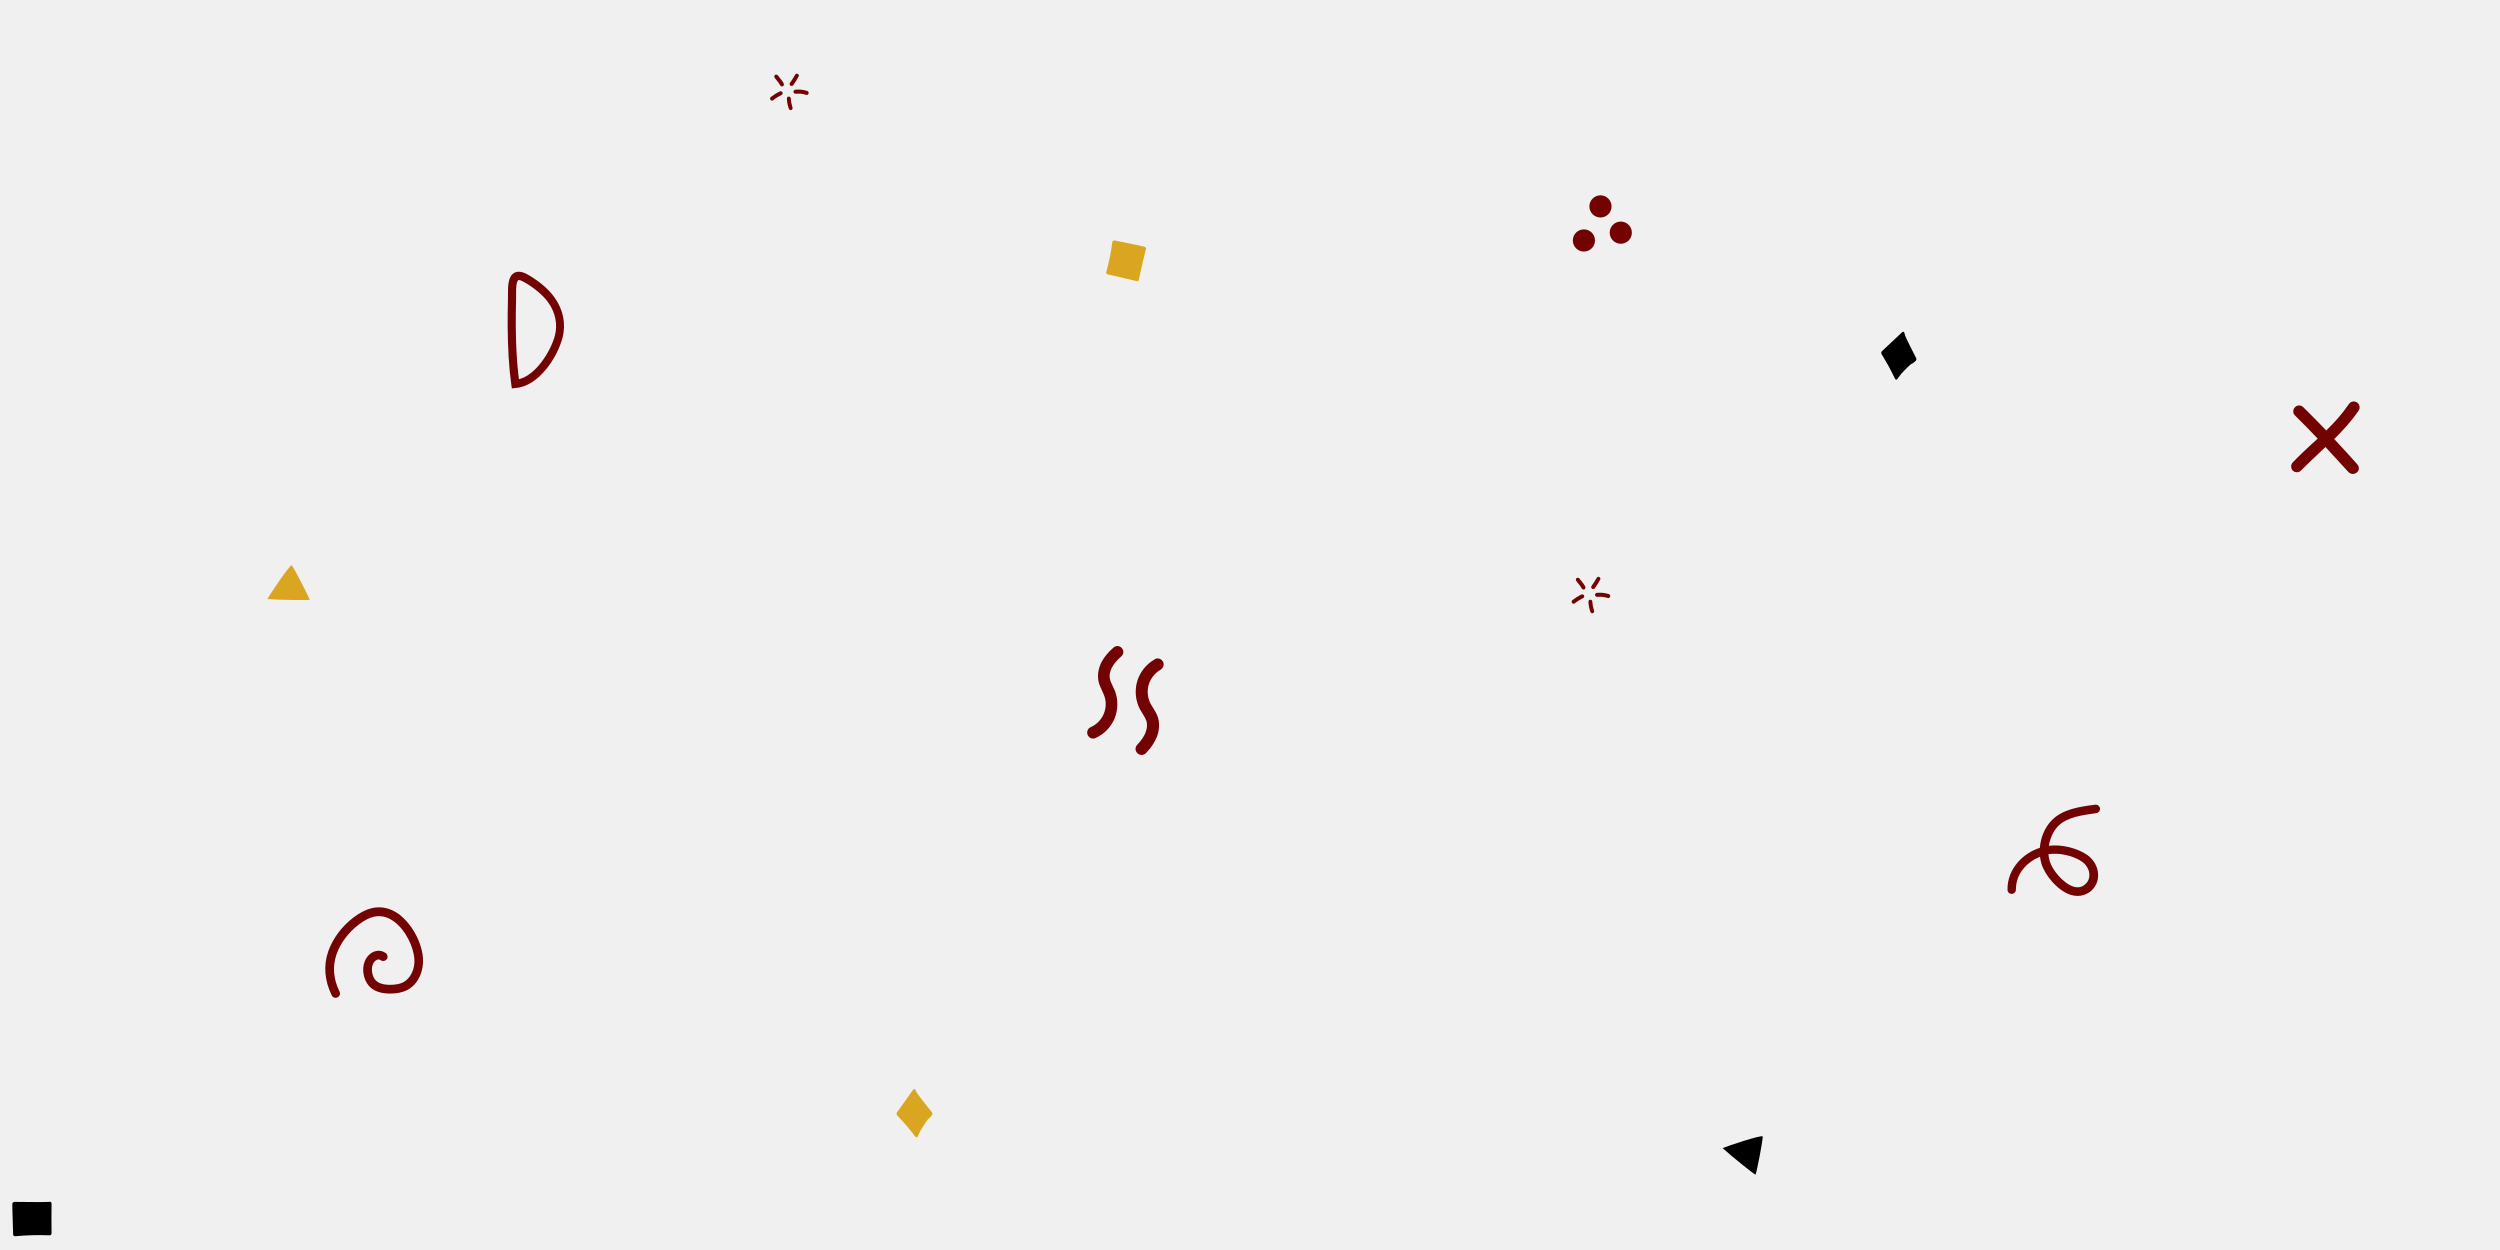
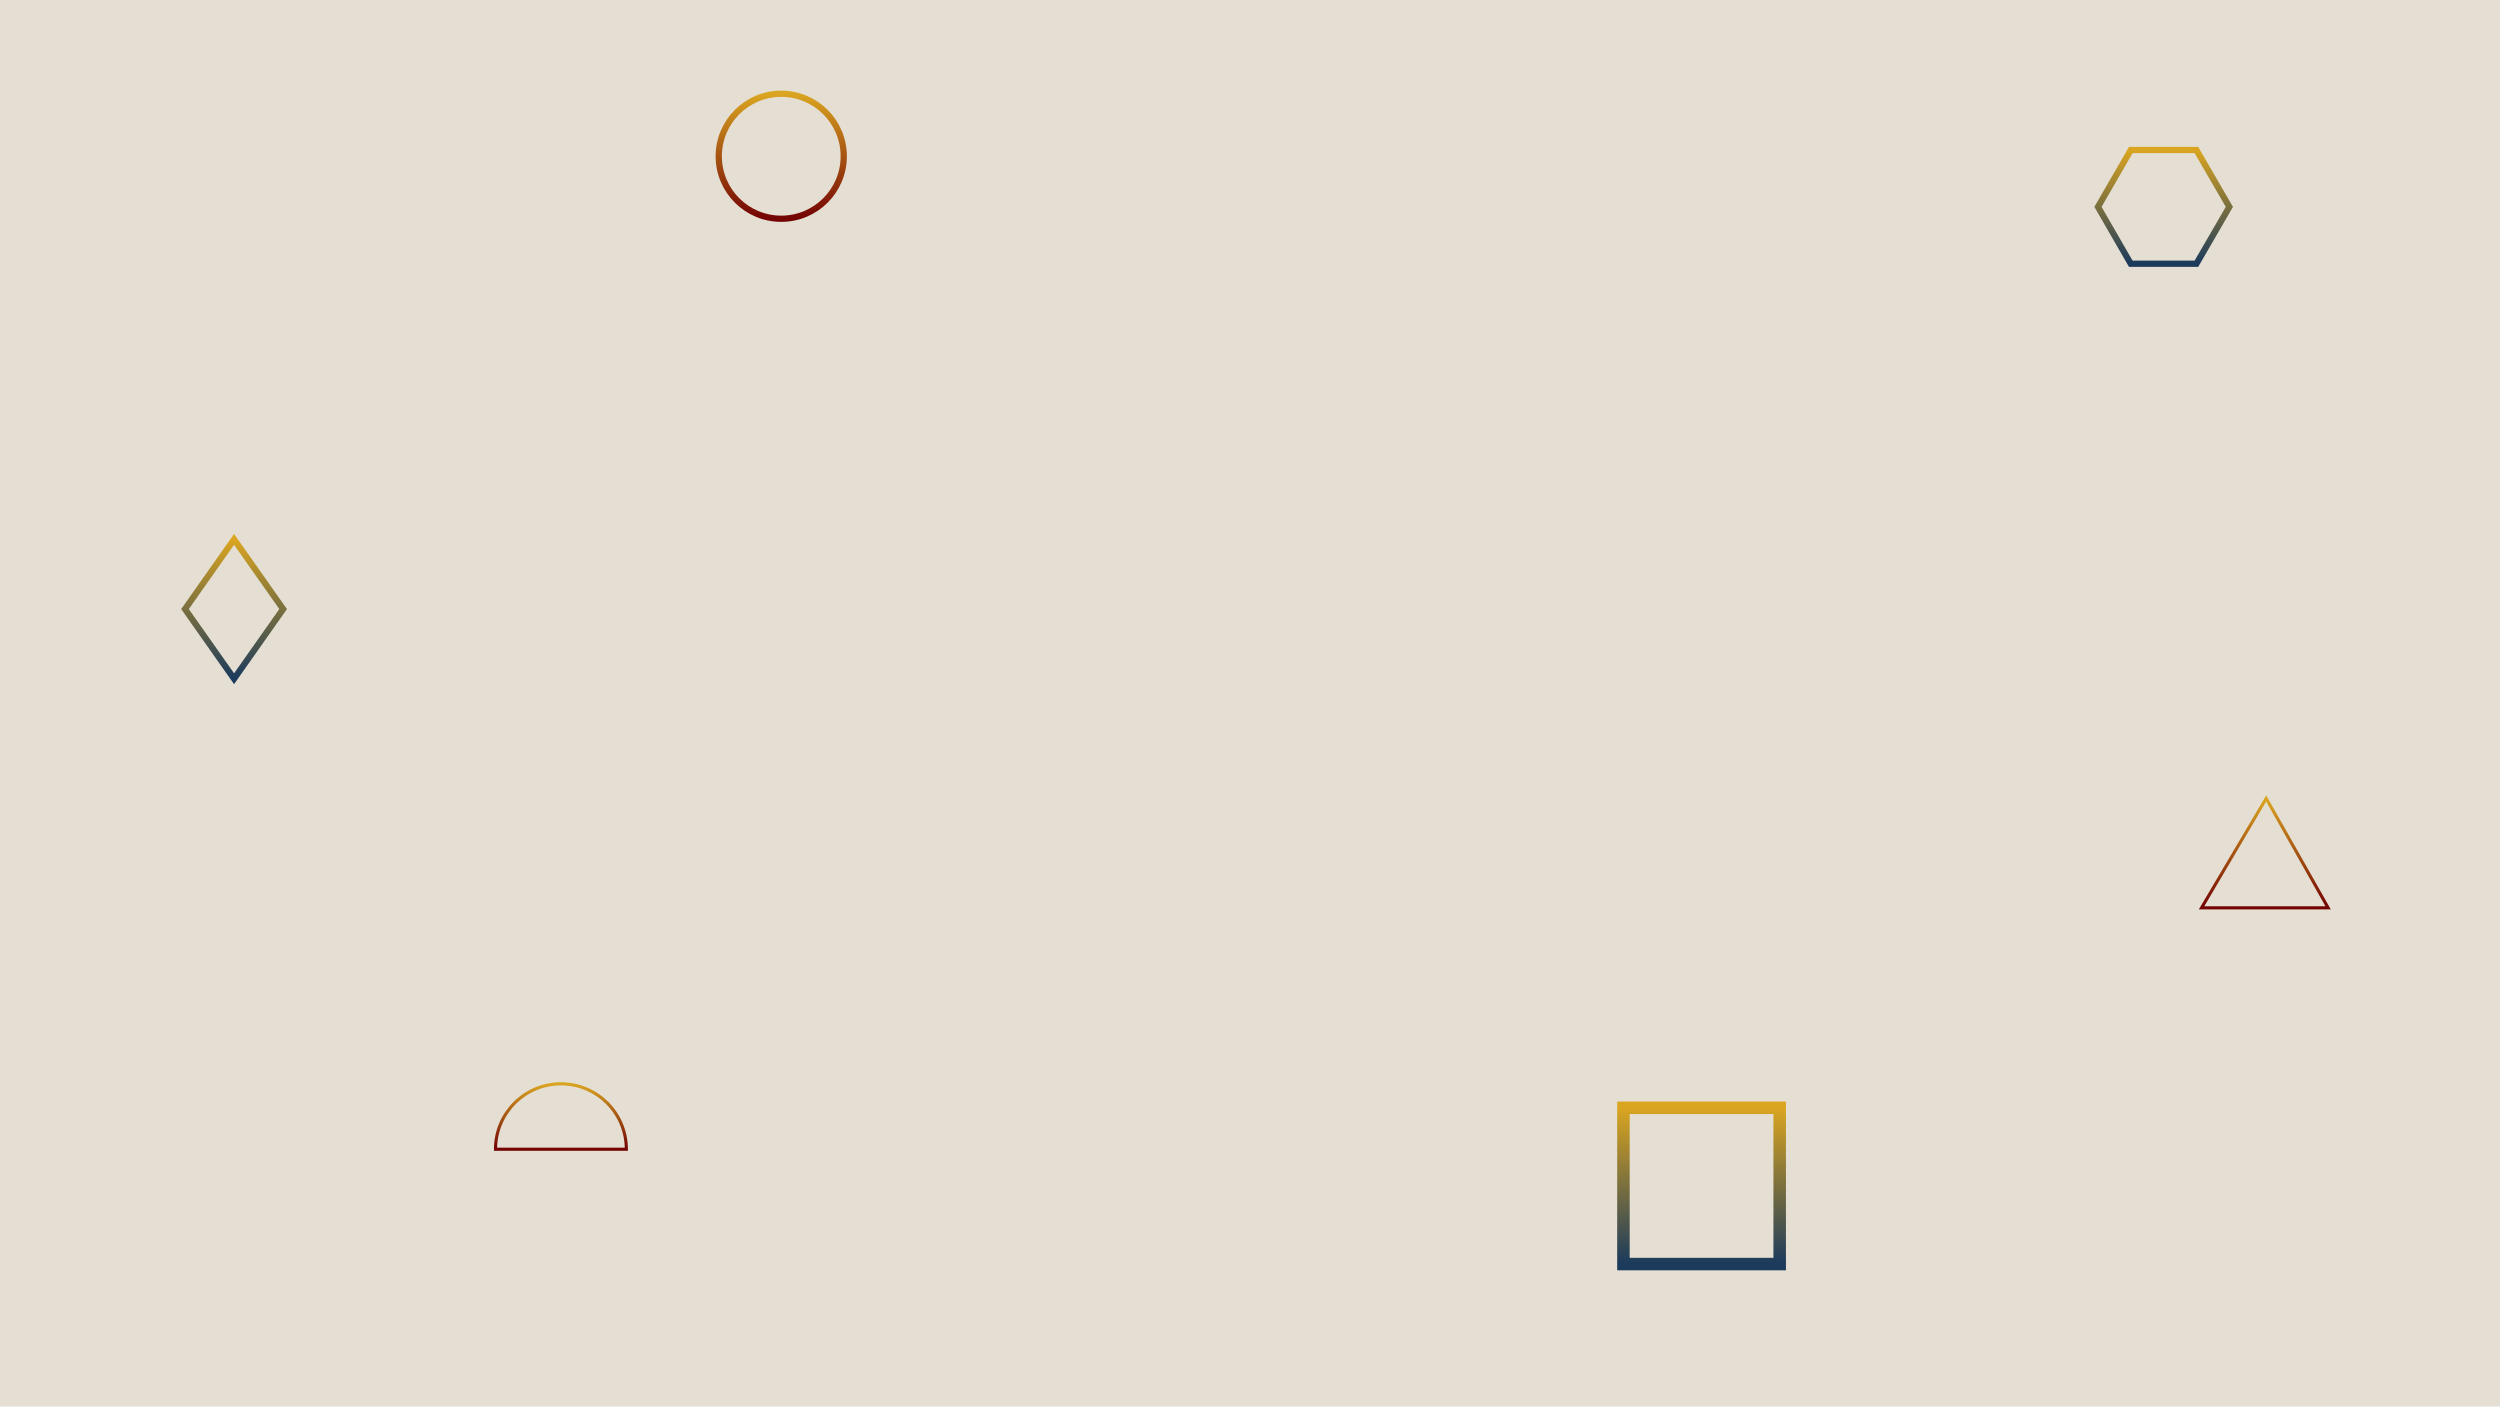
- <svg xmlns="http://www.w3.org/2000/svg" width="300" height="150" viewBox="0 0 1600 800">
-   <rect fill="none" width="1600" height="800" />
-   <path fill="730303" d="M1102.5 734.8c2.5-1.2 24.8-8.6 25.6-7.5.5.7-3.9 23.8-4.6 24.5C1123.3 752.1 1107.5 739.5 1102.5 734.8zM1226.3 229.1c0-.1-4.9-9.4-7-14.2-.1-.3-.3-1.1-.4-1.6-.1-.4-.3-.7-.6-.9-.3-.2-.6-.1-.8.1l-13.1 12.3c0 0 0 0 0 0-.2.2-.3.5-.4.8 0 .3 0 .7.2 1 .1.1 1.4 2.5 2.1 3.6 2.4 3.7 6.5 12.1 6.5 12.2.2.3.4.5.7.6.3 0 .5-.1.7-.3 0 0 1.8-2.5 2.7-3.6 1.5-1.6 3-3.2 4.6-4.7 1.2-1.2 1.6-1.4 2.1-1.6.5-.3 1.1-.5 2.5-1.9C1226.5 230.4 1226.6 229.6 1226.3 229.1zM33 770.3C33 770.3 33 770.3 33 770.3c0-.7-.5-1.2-1.2-1.2-.1 0-.3 0-.4.1-1.6.2-14.3.1-22.2 0-.3 0-.6.1-.9.4-.2.2-.4.5-.4.9 0 .2 0 4.9.1 5.9l.4 13.6c0 .3.2.6.4.9.2.2.5.3.8.3 0 0 .1 0 .1 0 7.3-.7 14.7-.9 22-.6.3 0 .7-.1.9-.3.2-.2.4-.6.4-.9C32.9 783.3 32.9 776.2 33 770.3z" />
-   <path fill="#DAA520" d="M171.1 383.4c1.3-2.5 14.3-22 15.6-21.6.8.3 11.5 21.2 11.5 22.1C198.1 384.2 177.9 384 171.1 383.4zM596.4 711.8c-.1-.1-6.7-8.2-9.7-12.5-.2-.3-.5-1-.7-1.5-.2-.4-.4-.7-.7-.8-.3-.1-.6 0-.8.3L574 712c0 0 0 0 0 0-.2.2-.2.5-.2.9 0 .3.2.7.4.9.1.1 1.8 2.2 2.8 3.1 3.1 3.1 8.8 10.5 8.9 10.6.2.3.5.4.8.4.3 0 .5-.2.6-.5 0 0 1.2-2.8 2-4.1 1.1-1.9 2.3-3.7 3.5-5.5.9-1.4 1.3-1.7 1.7-2 .5-.4 1-.7 2.1-2.4C596.9 713.1 596.8 712.3 596.4 711.8zM727.5 179.9C727.5 179.9 727.5 179.9 727.5 179.9c.6.2 1.3-.2 1.4-.8 0-.1 0-.2 0-.4.2-1.4 2.8-12.6 4.5-19.5.1-.3 0-.6-.2-.8-.2-.3-.5-.4-.8-.5-.2 0-4.7-1.1-5.7-1.3l-13.4-2.7c-.3-.1-.7 0-.9.2-.2.2-.4.4-.5.6 0 0 0 .1 0 .1-.8 6.5-2.2 13.1-3.9 19.4-.1.3 0 .6.2.9.2.3.5.4.8.5C714.8 176.9 721.7 178.5 727.5 179.9zM728.5 178.1c-.1-.1-.2-.2-.4-.2C728.3 177.9 728.4 178 728.5 178.1z" />
-   <g fill-opacity="1" fill="#730303">
-     <path d="M699.6 472.7c-1.5 0-2.8-.8-3.5-2.3-.8-1.9 0-4.2 1.9-5 3.7-1.6 6.8-4.7 8.4-8.5 1.6-3.8 1.7-8.1.2-11.9-.3-.9-.8-1.8-1.2-2.8-.8-1.7-1.8-3.7-2.3-5.9-.9-4.1-.2-8.6 2-12.8 1.7-3.1 4.1-6.1 7.6-9.1 1.6-1.4 4-1.2 5.3.4 1.4 1.6 1.2 4-.4 5.3-2.8 2.5-4.7 4.7-5.9 7-1.4 2.6-1.9 5.3-1.3 7.6.3 1.4 1 2.8 1.7 4.3.5 1.1 1 2.2 1.5 3.3 2.1 5.6 2 12-.3 17.6-2.3 5.5-6.8 10.1-12.3 12.5C700.6 472.6 700.1 472.7 699.6 472.7zM740.4 421.4c1.5-.2 3 .5 3.8 1.9 1.1 1.8.4 4.2-1.4 5.3-3.7 2.1-6.4 5.6-7.6 9.5-1.2 4-.8 8.4 1.1 12.1.4.9 1 1.7 1.6 2.7 1 1.7 2.2 3.5 3 5.7 1.4 4 1.2 8.7-.6 13.2-1.4 3.4-3.5 6.6-6.8 10.1-1.5 1.6-3.9 1.7-5.5.2-1.6-1.4-1.7-3.9-.2-5.4 2.6-2.8 4.3-5.3 5.3-7.7 1.1-2.8 1.3-5.6.5-7.9-.5-1.3-1.3-2.7-2.2-4.1-.6-1-1.3-2.1-1.9-3.2-2.8-5.4-3.4-11.9-1.7-17.8 1.8-5.9 5.8-11 11.2-14C739.4 421.6 739.9 421.4 740.4 421.4zM261.3 590.9c5.7 6.8 9 15.7 9.4 22.4.5 7.3-2.4 16.4-10.2 20.4-3 1.5-6.7 2.2-11.2 2.2-7.9-.1-12.9-2.9-15.4-8.4-2.1-4.7-2.3-11.4 1.8-15.9 3.2-3.5 7.8-4.1 11.2-1.6 1.2.9 1.5 2.7.6 3.9-.9 1.2-2.7 1.5-3.9.6-1.8-1.3-3.6.6-3.8.8-2.4 2.6-2.1 7-.8 9.9 1.5 3.4 4.7 5 10.4 5.1 3.6 0 6.4-.5 8.6-1.6 4.7-2.4 7.7-8.6 7.2-15-.5-7.3-5.3-18.2-13-23.9-4.2-3.1-8.5-4.1-12.9-3.1-3.1.7-6.2 2.4-9.7 5-6.6 5.1-11.7 11.8-14.2 19-2.7 7.7-2.1 15.8 1.9 23.9.7 1.4.1 3.1-1.3 3.7-1.4.7-3.1.1-3.7-1.3-4.6-9.4-5.4-19.2-2.2-28.2 2.9-8.2 8.6-15.9 16.1-21.6 4.1-3.1 8-5.1 11.8-6 6-1.4 12 0 17.5 4C257.6 586.9 259.6 588.8 261.3 590.9z" />
-     <circle cx="1013.7" cy="153.9" r="7.1" />
-     <circle cx="1024.3" cy="132.1" r="7.1" />
-     <circle cx="1037.3" cy="148.9" r="7.1" />
-     <path d="M1508.7 297.2c-4.8-5.4-9.7-10.8-14.8-16.2 5.6-5.6 11.1-11.5 15.6-18.2 1.2-1.7.7-4.1-1-5.2-1.7-1.2-4.1-.7-5.2 1-4.2 6.2-9.1 11.6-14.5 16.9-4.8-5-9.7-10-14.7-14.9-1.5-1.5-3.9-1.5-5.3 0-1.5 1.5-1.5 3.9 0 5.3 4.9 4.8 9.7 9.8 14.5 14.8-1.1 1.1-2.3 2.2-3.5 3.2-4.1 3.8-8.4 7.8-12.4 12-1.4 1.5-1.4 3.8 0 5.3 0 0 0 0 0 0 1.5 1.4 3.9 1.4 5.3-.1 3.9-4 8.1-7.9 12.1-11.7 1.2-1.1 2.3-2.2 3.5-3.3 4.9 5.3 9.8 10.6 14.6 15.9.1.1.1.1.2.2 1.4 1.4 3.7 1.5 5.2.2C1510 301.2 1510.1 298.8 1508.7 297.2zM327.6 248.6l-.4-2.6c-1.5-11.1-2.2-23.2-2.3-37 0-5.5 0-11.5.2-18.5 0-.7 0-1.5 0-2.3 0-5 0-11.2 3.9-13.5 2.2-1.3 5.1-1 8.5.9 5.7 3.1 13.2 8.7 17.5 14.9 5.5 7.8 7.3 16.9 5 25.7-3.2 12.3-15 31-30 32.1L327.6 248.6zM332.1 179.2c-.2 0-.3 0-.4.1-.1.1-.7.5-1.1 2.7-.3 1.9-.3 4.2-.3 6.3 0 .8 0 1.7 0 2.4-.2 6.9-.2 12.8-.2 18.3.1 12.5.7 23.5 2 33.7 11-2.7 20.4-18.1 23-27.8 1.9-7.2.4-14.8-4.2-21.3l0 0C347 188.1 340 183 335 180.3 333.6 179.5 332.6 179.2 332.1 179.2zM516.3 60.8c-.1 0-.2 0-.4-.1-2.4-.7-4-.9-6.7-.7-.7 0-1.3-.5-1.4-1.2 0-.7.5-1.3 1.2-1.4 3.1-.2 4.9 0 7.6.8.7.2 1.1.9.9 1.6C517.3 60.4 516.8 60.8 516.3 60.8zM506.1 70.5c-.5 0-1-.3-1.2-.8-.8-2.1-1.2-4.3-1.3-6.6 0-.7.5-1.3 1.2-1.3.7 0 1.3.5 1.3 1.2.1 2 .5 3.9 1.1 5.8.2.7-.1 1.4-.8 1.6C506.4 70.5 506.2 70.5 506.1 70.5zM494.1 64.4c-.4 0-.8-.2-1-.5-.4-.6-.3-1.4.2-1.8 1.8-1.4 3.7-2.6 5.8-3.6.6-.3 1.4 0 1.7.6.3.6 0 1.4-.6 1.7-1.9.9-3.7 2-5.3 3.3C494.7 64.3 494.4 64.4 494.1 64.4zM500.5 55.3c-.5 0-.9-.3-1.2-.7-.5-1-1.2-1.9-2.4-3.4-.3-.4-.7-.9-1.1-1.4-.4-.6-.3-1.4.2-1.8.6-.4 1.4-.3 1.8.2.4.5.8 1 1.1 1.4 1.3 1.6 2.1 2.6 2.7 3.9.3.6 0 1.4-.6 1.7C500.9 55.3 500.7 55.3 500.5 55.3zM506.7 55c-.3 0-.5-.1-.8-.2-.6-.4-.7-1.2-.3-1.8 1.2-1.7 2.3-3.4 3.3-5.2.3-.6 1.1-.9 1.7-.5.6.3.9 1.1.5 1.7-1 1.9-2.2 3.8-3.5 5.6C507.4 54.8 507.1 55 506.7 55zM1029.3 382.8c-.1 0-.2 0-.4-.1-2.4-.7-4-.9-6.7-.7-.7 0-1.3-.5-1.4-1.2 0-.7.5-1.3 1.2-1.4 3.1-.2 4.9 0 7.6.8.7.2 1.1.9.9 1.6C1030.3 382.4 1029.8 382.8 1029.3 382.8zM1019.1 392.5c-.5 0-1-.3-1.2-.8-.8-2.1-1.2-4.3-1.3-6.6 0-.7.5-1.3 1.2-1.3.7 0 1.3.5 1.3 1.2.1 2 .5 3.9 1.1 5.8.2.7-.1 1.4-.8 1.6C1019.4 392.5 1019.2 392.5 1019.1 392.5zM1007.1 386.4c-.4 0-.8-.2-1-.5-.4-.6-.3-1.4.2-1.8 1.8-1.4 3.7-2.6 5.8-3.6.6-.3 1.4 0 1.7.6.3.6 0 1.4-.6 1.7-1.9.9-3.7 2-5.3 3.3C1007.7 386.3 1007.4 386.4 1007.1 386.4zM1013.5 377.3c-.5 0-.9-.3-1.2-.7-.5-1-1.2-1.9-2.4-3.4-.3-.4-.7-.9-1.1-1.4-.4-.6-.3-1.4.2-1.8.6-.4 1.4-.3 1.8.2.4.5.8 1 1.1 1.4 1.3 1.6 2.1 2.6 2.7 3.9.3.6 0 1.4-.6 1.7C1013.9 377.3 1013.7 377.3 1013.5 377.3zM1019.7 377c-.3 0-.5-.1-.8-.2-.6-.4-.7-1.2-.3-1.8 1.2-1.7 2.3-3.4 3.3-5.2.3-.6 1.1-.9 1.7-.5.6.3.9 1.1.5 1.7-1 1.9-2.2 3.8-3.5 5.6C1020.4 376.8 1020.1 377 1019.7 377zM1329.7 573.4c-1.4 0-2.9-.2-4.5-.7-8.4-2.7-16.6-12.7-18.7-20-.4-1.4-.7-2.9-.9-4.4-8.1 3.3-15.5 10.6-15.4 21 0 1.5-1.2 2.7-2.7 2.8 0 0 0 0 0 0-1.5 0-2.7-1.2-2.7-2.7-.1-6.7 2.4-12.9 7-18 3.6-4 8.4-7.1 13.7-8.8.5-6.5 3.1-12.9 7.4-17.4 7-7.4 18.2-8.9 27.3-10.1l.7-.1c1.5-.2 2.9.9 3.1 2.3.2 1.5-.9 2.9-2.3 3.1l-.7.1c-8.6 1.2-18.4 2.5-24 8.4-3 3.2-5 7.7-5.7 12.4 7.9-1 17.7 1.3 24.3 5.7 4.3 2.9 7.1 7.8 7.2 12.7.2 4.3-1.7 8.3-5.2 11.1C1335.2 572.4 1332.6 573.4 1329.7 573.4zM1311 546.7c.1 1.5.4 3 .8 4.4 1.7 5.8 8.7 14.2 15.1 16.3 2.8.9 5.1.5 7.2-1.1 2.7-2.1 3.2-4.8 3.1-6.6-.1-3.2-2-6.4-4.8-8.3C1326.7 547.5 1317.7 545.6 1311 546.7z" />
+ <svg xmlns="http://www.w3.org/2000/svg" viewBox="0 0 1600 900">
+   <rect fill="#E5DFD3" width="1600" height="900" />
+   <defs>
+     <linearGradient id="a" x1="0" x2="0" y1="1" y2="0">
+       <stop offset="0" stop-color="#730303" />
+       <stop offset="1" stop-color="#DAA520" />
+     </linearGradient>
+     <linearGradient id="b" x1="0" x2="0" y1="0" y2="1">
+       <stop offset="0" stop-color="#DAA520" />
+       <stop offset="1" stop-color="#1B3A5C" />
+     </linearGradient>
+   </defs>
+   <g fill="#FFF" fill-opacity="0" stroke-miterlimit="10">
+     <g stroke="url(#a)" stroke-width="2">
+       <path transform="translate(0 0)" d="M1409 581 1450.35 511 1490 581z" />
+       <circle stroke-width="4" transform="rotate(0 800 450)" cx="500" cy="100" r="40" />
+       <path transform="translate(0 0)" d="M400.86 735.5h-83.73c0-23.12 18.74-41.87 41.87-41.87S400.86 712.38 400.86 735.5z" />
+     </g>
+     <g stroke="url(#b)" stroke-width="4">
+       <path transform="translate(0 0)" d="M149.8 345.2 118.4 389.8 149.8 434.4 181.2 389.8z" />
+       <rect stroke-width="8" transform="rotate(0 1089 759)" x="1039" y="709" width="100" height="100" />
+       <path transform="rotate(0 1400 132)" d="M1426.8 132.4 1405.7 168.8 1363.7 168.8 1342.7 132.4 1363.7 96 1405.7 96z" />
+     </g>
  </g>
</svg>
